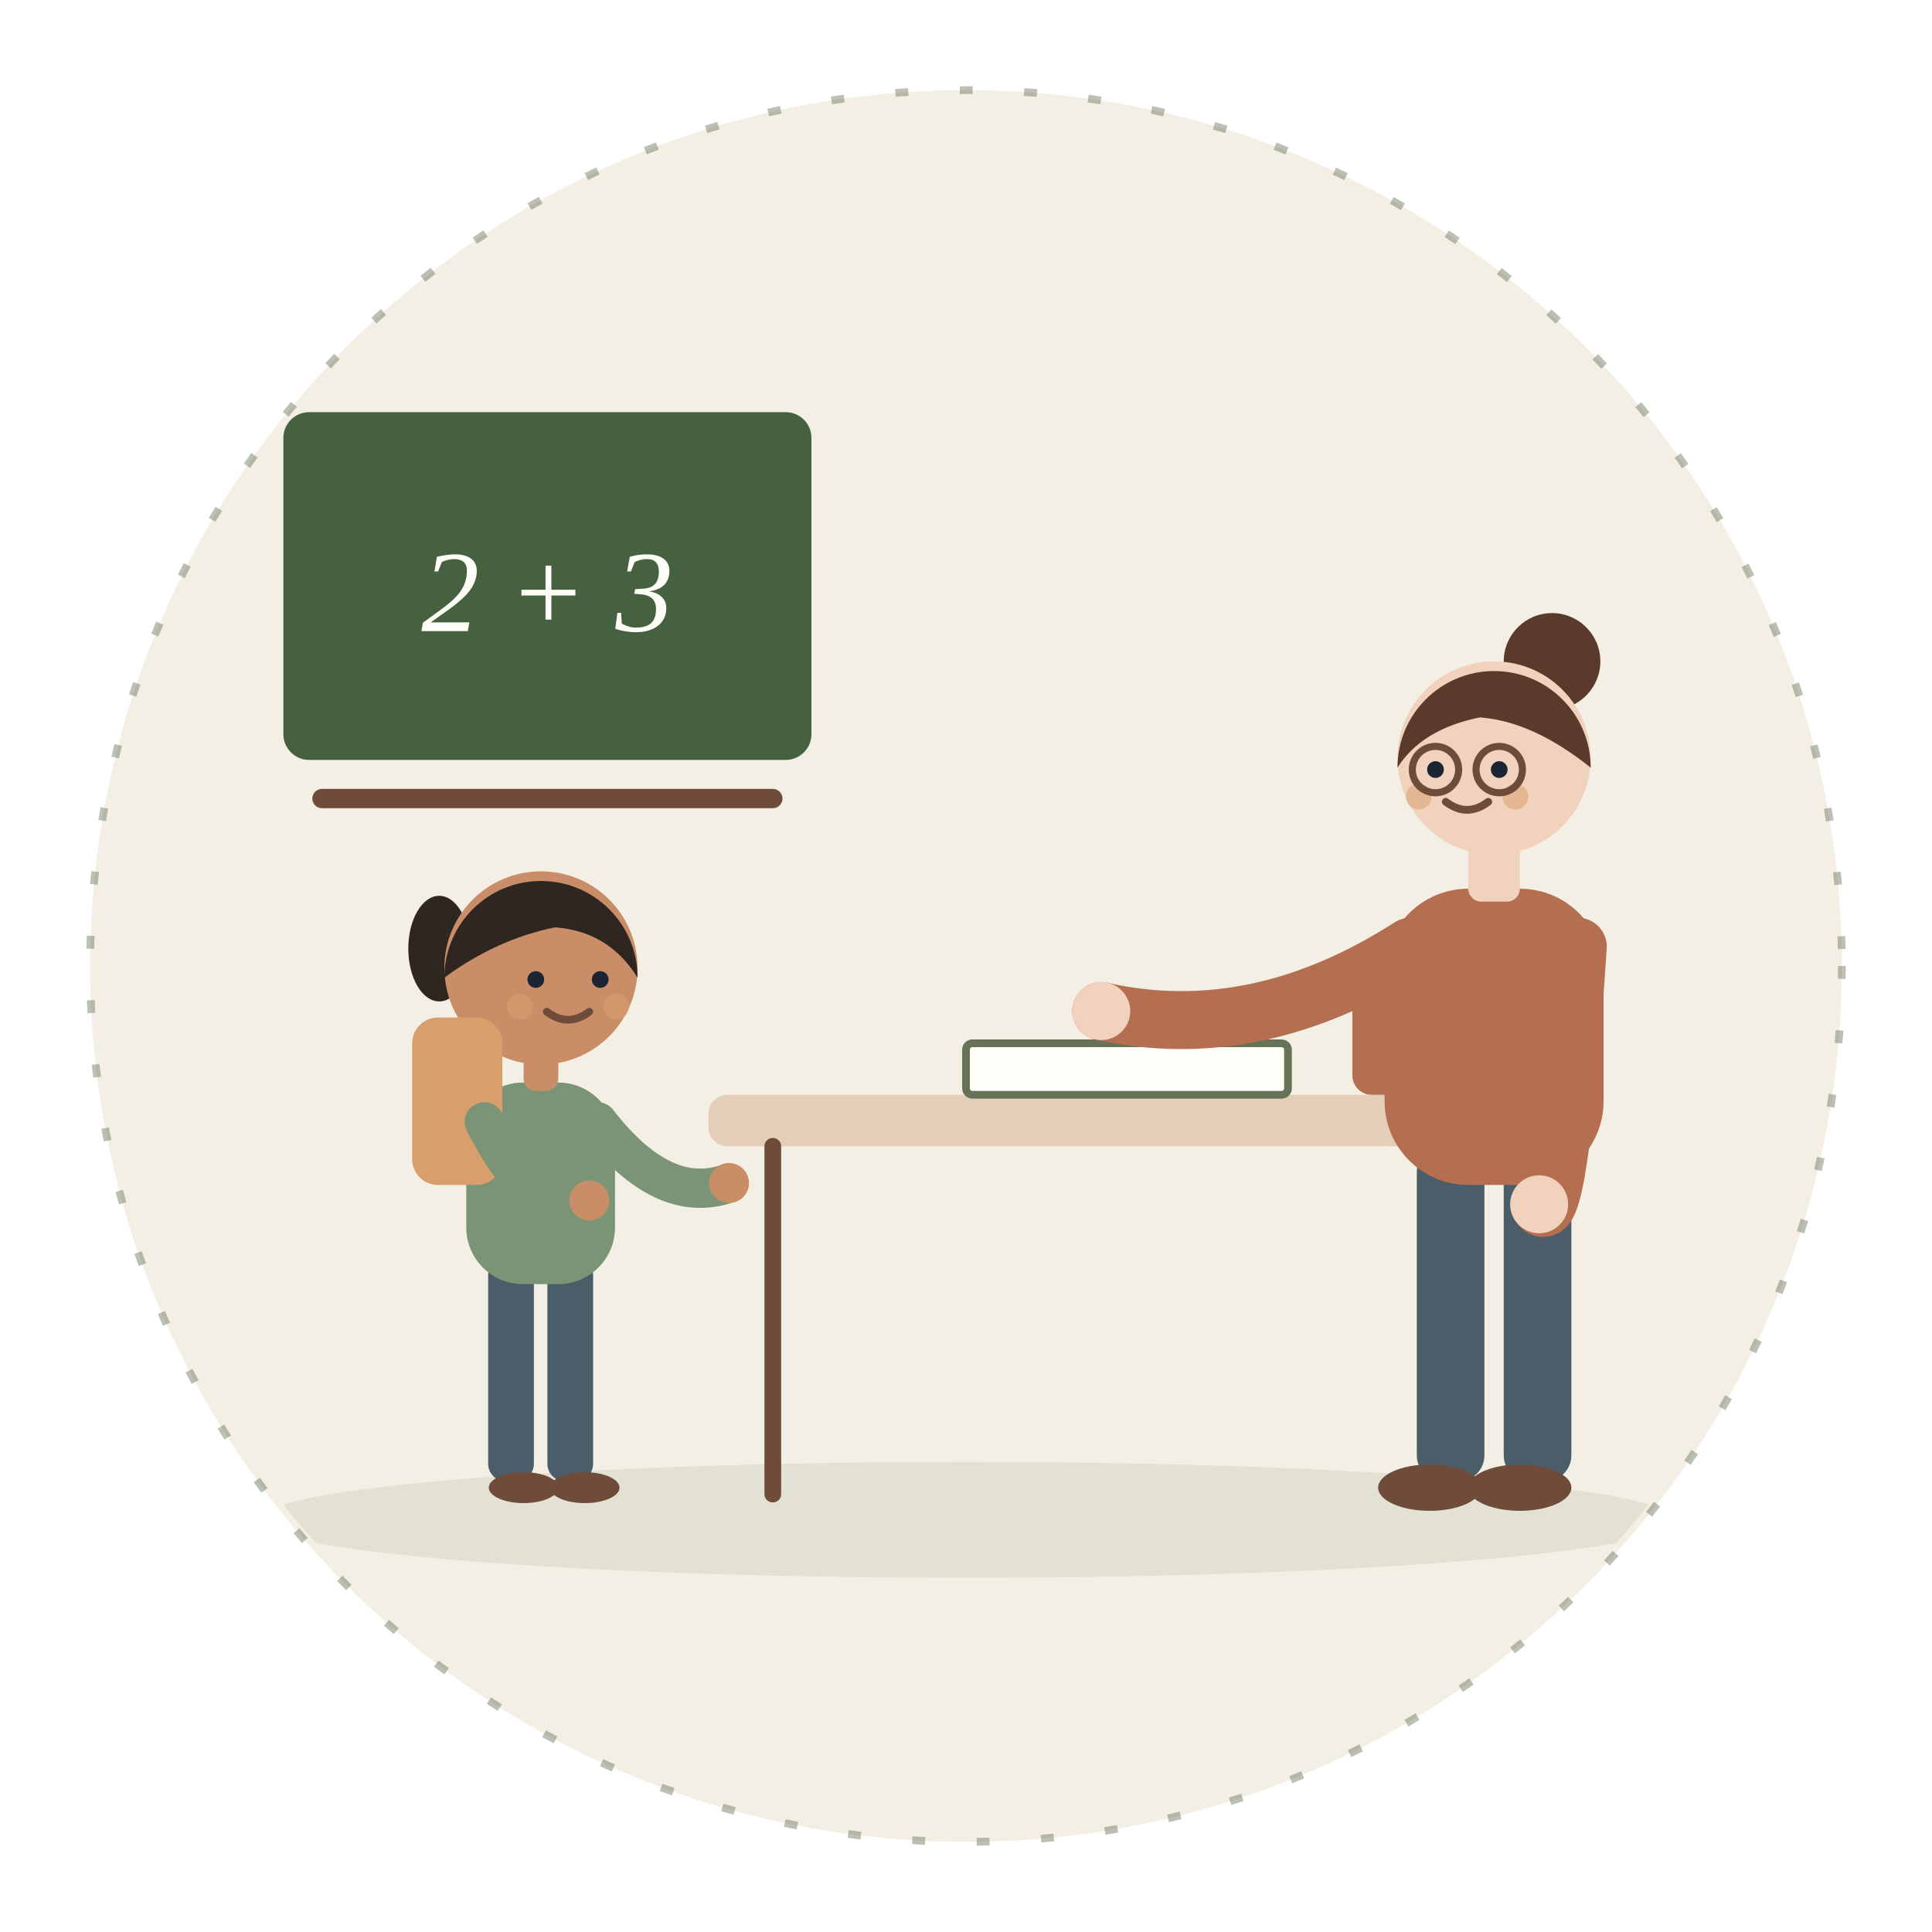
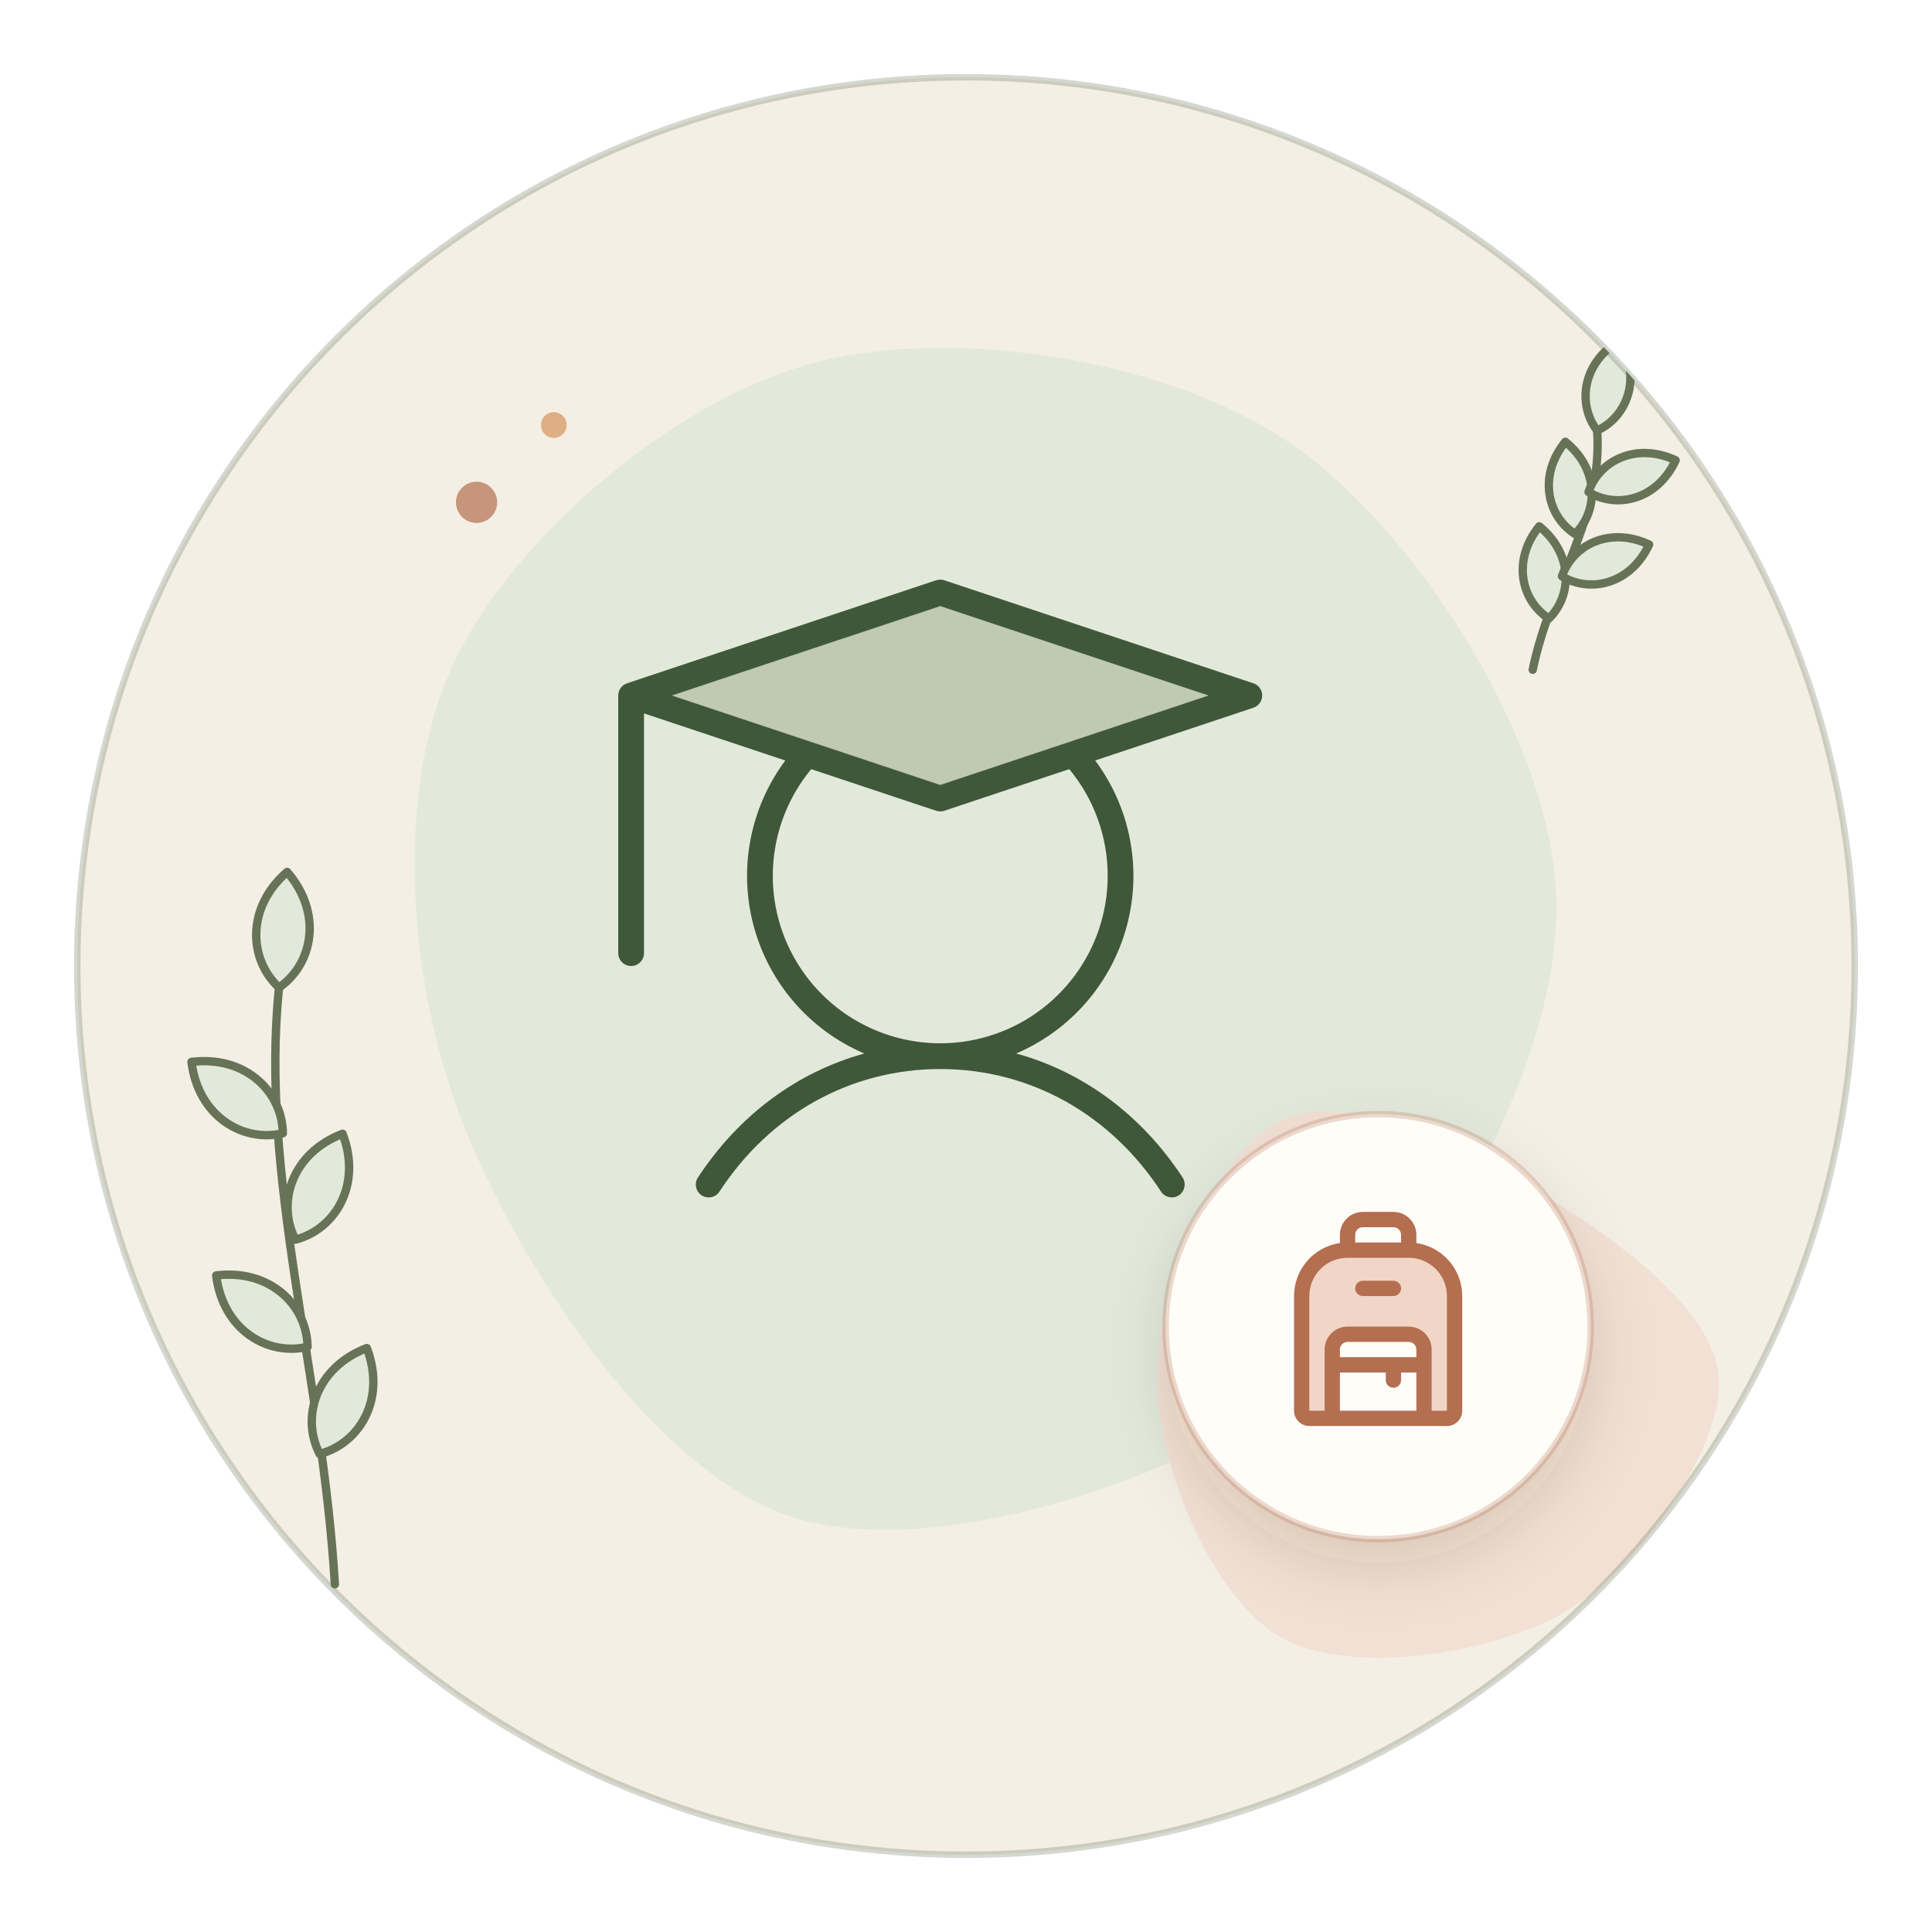
- <svg xmlns="http://www.w3.org/2000/svg" viewBox="0 0 300 300" width="300" height="300" role="img" aria-label="Una alumna con su mochila y la psicopedagoga revisan juntas una tarea">
-   <circle cx="150" cy="150" r="136" fill="#f4efe4" />
-   <circle cx="150" cy="150" r="136" fill="none" stroke="#677357" stroke-width="1.2" stroke-dasharray="2 8" opacity=".45" />
-   <clipPath id="disco">
-     <circle cx="150" cy="150" r="135" />
-   </clipPath>
+ <svg xmlns="http://www.w3.org/2000/svg" viewBox="0 0 300 300" width="300" height="300" role="img" aria-label="Ilustración de psicopedagogía: un estudiante y una mochila">
+   <defs>
+     <filter id="sombra" x="-40%" y="-40%" width="180%" height="180%">
+       <feDropShadow dx="0" dy="4" stdDeviation="5" flood-color="#2c2a22" flood-opacity=".14" />
+     </filter>
+     <clipPath id="disco">
+       <circle cx="150" cy="150" r="138" />
+     </clipPath>
+   </defs>
+   <circle cx="150" cy="150" r="138" fill="#f4efe4" />
  <g clip-path="url(#disco)">
-     <ellipse cx="150" cy="236" rx="110" ry="9" fill="#677357" opacity=".12" />
-     <rect x="44.0" y="64.0" width="82.0" height="54.0" rx="4.0" fill="#46613f" />
-     <text x="85.0" y="98.0" text-anchor="middle" font-family="Georgia, 'Times New Roman', serif" font-size="18" font-weight="normal" font-style="italic" fill="#fffdf8">2 + 3</text>
-     <path d="M50 124 H120" stroke="#6f4b39" stroke-width="3" fill="none" stroke-linecap="round" stroke-linejoin="round" />
-     <rect x="110.0" y="170.0" width="136.0" height="8.0" rx="3.0" fill="#e4ceb7" />
-     <path d="M120 178 V232 M236 178 V232" stroke="#6f4b39" stroke-width="2.6" fill="none" stroke-linecap="round" stroke-linejoin="round" />
-     <rect x="150.0" y="162.0" width="50.0" height="8.0" rx="1.0" fill="#fffdf8" stroke="#677357" stroke-width="1.2" />
-     <rect x="210.0" y="154.0" width="22.0" height="16.0" rx="3.0" fill="#b46e50" />
-     <ellipse cx="68.2" cy="147.3" rx="4.8" ry="8.2" fill="#2f2622" />
-     <rect x="75.8" y="195.3" width="7.1" height="34.7" rx="2.7" fill="#4b5d68" />
-     <rect x="85.0" y="195.3" width="7.1" height="34.7" rx="2.7" fill="#4b5d68" />
-     <ellipse cx="81.3" cy="231.0" rx="5.4" ry="2.4" fill="#6f4b39" />
-     <ellipse cx="90.8" cy="231.0" rx="5.4" ry="2.4" fill="#6f4b39" />
-     <rect x="72.4" y="168.1" width="23.1" height="31.3" rx="8.8" fill="#7b9476" />
-     <rect x="81.3" y="162.6" width="5.4" height="6.8" rx="2.0" fill="#c98e68" />
-     <circle cx="84.0" cy="150.3" r="15.0" fill="#c98e68" opacity="1.0" />
-     <path d="M69.0 151.8 A15.0 15.0 0 0 1 99.0 151.8 Q94.5 144.6 86.2 144.0 Q77.2 145.8 69.0 151.8 Z" fill="#2f2622" />
-     <circle cx="83.2" cy="152.1" r="1.3" fill="#1c2534" opacity="1.0" />
-     <circle cx="93.2" cy="152.1" r="1.3" fill="#1c2534" opacity="1.0" />
-     <path d="M84.9 157.1 Q88.2 159.6 91.5 157.1" stroke="#6f4b39" stroke-width="1.2" fill="none" stroke-linecap="round" stroke-linejoin="round" />
-     <circle cx="80.7" cy="156.3" r="2.0" fill="#d89f6d" opacity="0.55" />
-     <circle cx="95.7" cy="156.3" r="2.0" fill="#d89f6d" opacity="0.55" />
-     <rect x="64.0" y="158.0" width="14.0" height="26.0" rx="4.0" fill="#d89f6d" />
-     <path d="M75.2 174.2 Q83.3 190.1 91.5 186.4" stroke="#7b9476" stroke-width="6.1" fill="none" stroke-linecap="round" />
-     <circle cx="91.5" cy="186.4" r="3.1" fill="#c98e68" opacity="1.0" />
-     <path d="M92.8 174.2 Q103.0 187.4 113.2 183.7" stroke="#7b9476" stroke-width="6.1" fill="none" stroke-linecap="round" />
-     <circle cx="113.2" cy="183.7" r="3.1" fill="#c98e68" opacity="1.0" />
-     <circle cx="241.0" cy="102.7" r="7.5" fill="#5a3a2a" opacity="1.0" />
-     <rect x="220.0" y="178.0" width="10.5" height="52.0" rx="4.0" fill="#4b5d68" />
-     <rect x="233.5" y="178.0" width="10.5" height="52.0" rx="4.0" fill="#4b5d68" />
-     <ellipse cx="222.0" cy="231.0" rx="8.0" ry="3.6" fill="#6f4b39" />
-     <ellipse cx="236.0" cy="231.0" rx="8.0" ry="3.6" fill="#6f4b39" />
-     <rect x="215.0" y="138.0" width="34.0" height="46.0" rx="13.0" fill="#b46e50" />
-     <rect x="228.0" y="130.0" width="8.0" height="10.0" rx="2.0" fill="#f1d3bd" />
-     <circle cx="232.0" cy="117.7" r="15.0" fill="#f1d3bd" opacity="1.0" />
-     <path d="M217.0 119.2 A15.0 15.0 0 0 1 247.0 119.2 Q238.0 112.0 229.8 111.4 Q220.8 113.2 217.0 119.2 Z" fill="#5a3a2a" />
-     <circle cx="222.9" cy="119.5" r="1.3" fill="#1c2534" opacity="1.0" />
-     <circle cx="232.8" cy="119.5" r="1.3" fill="#1c2534" opacity="1.0" />
-     <path d="M224.5 124.5 Q227.8 127.0 231.1 124.5" stroke="#6f4b39" stroke-width="1.2" fill="none" stroke-linecap="round" stroke-linejoin="round" />
-     <circle cx="220.3" cy="123.7" r="2.0" fill="#d89f6d" opacity="0.55" />
-     <circle cx="235.3" cy="123.7" r="2.0" fill="#d89f6d" opacity="0.55" />
-     <circle cx="222.9" cy="119.5" r="3.6" fill="none" stroke="#6f4b39" stroke-width="1.1" />
-     <circle cx="232.8" cy="119.5" r="3.6" fill="none" stroke="#6f4b39" stroke-width="1.1" />
-     <path d="M219.0 147.0 Q195.0 162.4 171.0 157.0" stroke="#b46e50" stroke-width="9.0" fill="none" stroke-linecap="round" />
-     <circle cx="171.0" cy="157.0" r="4.5" fill="#f1d3bd" opacity="1.0" />
-     <path d="M245.0 147.0 Q242.0 192.4 239.0 187.0" stroke="#b46e50" stroke-width="9.0" fill="none" stroke-linecap="round" />
-     <circle cx="239.0" cy="187.0" r="4.5" fill="#f1d3bd" opacity="1.0" />
+     <path d="M241.7 140.0 C242.2 163.9 224.2 197.5 204.6 213.5 C185.0 229.5 146.2 242.2 124.1 235.9 C102.1 229.6 81.3 197.6 72.3 175.5 C63.3 153.4 61.1 123.4 70.2 103.5 C79.3 83.6 104.9 61.8 126.9 56.2 C148.8 50.6 182.8 55.9 201.9 69.9 C221.0 83.9 241.3 116.1 241.7 140.0 Z" fill="#e3e9da" />
+     <path d="M266.9 214.0 C267.6 224.9 254.3 243.6 243.0 250.3 C231.6 257.0 209.3 260.3 198.8 254.2 C188.2 248.1 179.6 227.4 179.7 214.0 C179.7 200.6 189.0 178.8 198.9 174.0 C208.7 169.1 227.4 178.3 238.7 185.0 C250.1 191.7 266.2 203.1 266.9 214.0 Z" fill="#f3e0d4" />
+     <g transform="translate(52 246) rotate(-14) scale(1.0 1.0)" fill="none" stroke="#677357" stroke-width="1.30" stroke-linecap="round" stroke-linejoin="round">
+       <path d="M0 0 C6 -32.2 4 -64.4 14 -92.0" />
+       <path d="M0 0 C5 -4 6 -12 0 -18 C-6 -12 -5 -4 0 0 Z" transform="translate(2.6 -20.2) rotate(38)" fill="#e3e9da" />
+       <path d="M0 0 C5 -4 6 -12 0 -18 C-6 -12 -5 -4 0 0 Z" transform="translate(4.8 -36.8) rotate(-38)" fill="#e3e9da" />
+       <path d="M0 0 C5 -4 6 -12 0 -18 C-6 -12 -5 -4 0 0 Z" transform="translate(7.0 -53.4) rotate(38)" fill="#e3e9da" />
+       <path d="M0 0 C5 -4 6 -12 0 -18 C-6 -12 -5 -4 0 0 Z" transform="translate(9.1 -69.9) rotate(-38)" fill="#e3e9da" />
+       <path d="M0 0 C5 -4 6 -12 0 -18 C-6 -12 -5 -4 0 0 Z" transform="translate(14 -92.0) rotate(18)" fill="#e3e9da" />
+     </g>
+     <g transform="translate(238 104) rotate(32) scale(-0.8 0.8)" fill="none" stroke="#677357" stroke-width="1.62" stroke-linecap="round" stroke-linejoin="round">
+       <path d="M0 0 C6 -16.1 4 -32.2 14 -46.0" />
+       <path d="M0 0 C5 -4 6 -12 0 -18 C-6 -12 -5 -4 0 0 Z" transform="translate(2.6 -10.1) rotate(38)" fill="#e3e9da" />
+       <path d="M0 0 C5 -4 6 -12 0 -18 C-6 -12 -5 -4 0 0 Z" transform="translate(4.8 -18.4) rotate(-38)" fill="#e3e9da" />
+       <path d="M0 0 C5 -4 6 -12 0 -18 C-6 -12 -5 -4 0 0 Z" transform="translate(7.0 -26.7) rotate(38)" fill="#e3e9da" />
+       <path d="M0 0 C5 -4 6 -12 0 -18 C-6 -12 -5 -4 0 0 Z" transform="translate(9.1 -35.0) rotate(-38)" fill="#e3e9da" />
+       <path d="M0 0 C5 -4 6 -12 0 -18 C-6 -12 -5 -4 0 0 Z" transform="translate(14 -46.0) rotate(18)" fill="#e3e9da" />
+     </g>
+     <g transform="translate(82.0 76.0) scale(0.5)">
+       <path d="M224,64,128,96,32,64l96-32Z" fill="#a4af91" opacity="0.55" />
+       <g fill="#3f5839">
+         <path d="M225.27,60.21l-96-32a4,4,0,0,0-2.54,0l-96,32A4,4,0,0,0,28,64v80a4,4,0,0,0,8,0V69.55L79.88,84.18a60,60,0,0,0,24.54,91c-20.86,5.74-39,19.13-51.77,38.65a4,4,0,0,0,6.7,4.36C75.17,193.92,100.2,180,128,180s52.83,13.92,68.65,38.18a4,4,0,0,0,6.7-4.36c-12.72-19.52-30.91-32.91-51.77-38.65a60,60,0,0,0,24.54-91l49.15-16.39a4,4,0,0,0,0-7.58ZM180,120A52,52,0,1,1,87.93,86.86l38.8,12.93a3.95,3.95,0,0,0,2.54,0l38.8-12.93A51.85,51.85,0,0,1,180,120ZM128,91.78,44.65,64,128,36.22,211.35,64Z" />
+       </g>
+     </g>
+     <circle cx="214" cy="206" r="33" fill="#fffdf8" filter="url(#sombra)" />
+     <circle cx="214" cy="206" r="33" fill="none" stroke="#b46e50" stroke-opacity=".25" stroke-width="1" />
+     <g transform="translate(195.0 187.0) scale(0.1484)">
+       <path d="M208,96V216a8,8,0,0,1-8,8H176V152a16,16,0,0,0-16-16H96a16,16,0,0,0-16,16v72H56a8,8,0,0,1-8-8V96A48,48,0,0,1,96,48h64A48,48,0,0,1,208,96Z" fill="#f1d6c7" opacity="1" />
+       <g fill="#b46e50">
+         <path d="M168,40.58V32A24,24,0,0,0,144,8H112A24,24,0,0,0,88,32v8.58A56.09,56.09,0,0,0,40,96V216a16,16,0,0,0,16,16H200a16,16,0,0,0,16-16V96A56.09,56.09,0,0,0,168,40.58ZM112,24h32a8,8,0,0,1,8,8v8H104V32A8,8,0,0,1,112,24Zm56,136H88v-8a8,8,0,0,1,8-8h64a8,8,0,0,1,8,8ZM88,176h48v8a8,8,0,0,0,16,0v-8h16v40H88Zm112,40H184V152a24,24,0,0,0-24-24H96a24,24,0,0,0-24,24v64H56V96A40,40,0,0,1,96,56h64a40,40,0,0,1,40,40V216ZM152,88a8,8,0,0,1-8,8H112a8,8,0,0,1,0-16h32A8,8,0,0,1,152,88Z" />
+       </g>
+     </g>
+     <circle cx="74" cy="78" r="3.2" fill="#b46e50" opacity=".7" />
+     <circle cx="86" cy="66" r="2" fill="#d89f6d" opacity=".8" />
  </g>
+   <circle cx="150" cy="150" r="138" fill="none" stroke="#677357" stroke-opacity=".28" stroke-width="1" />
</svg>
